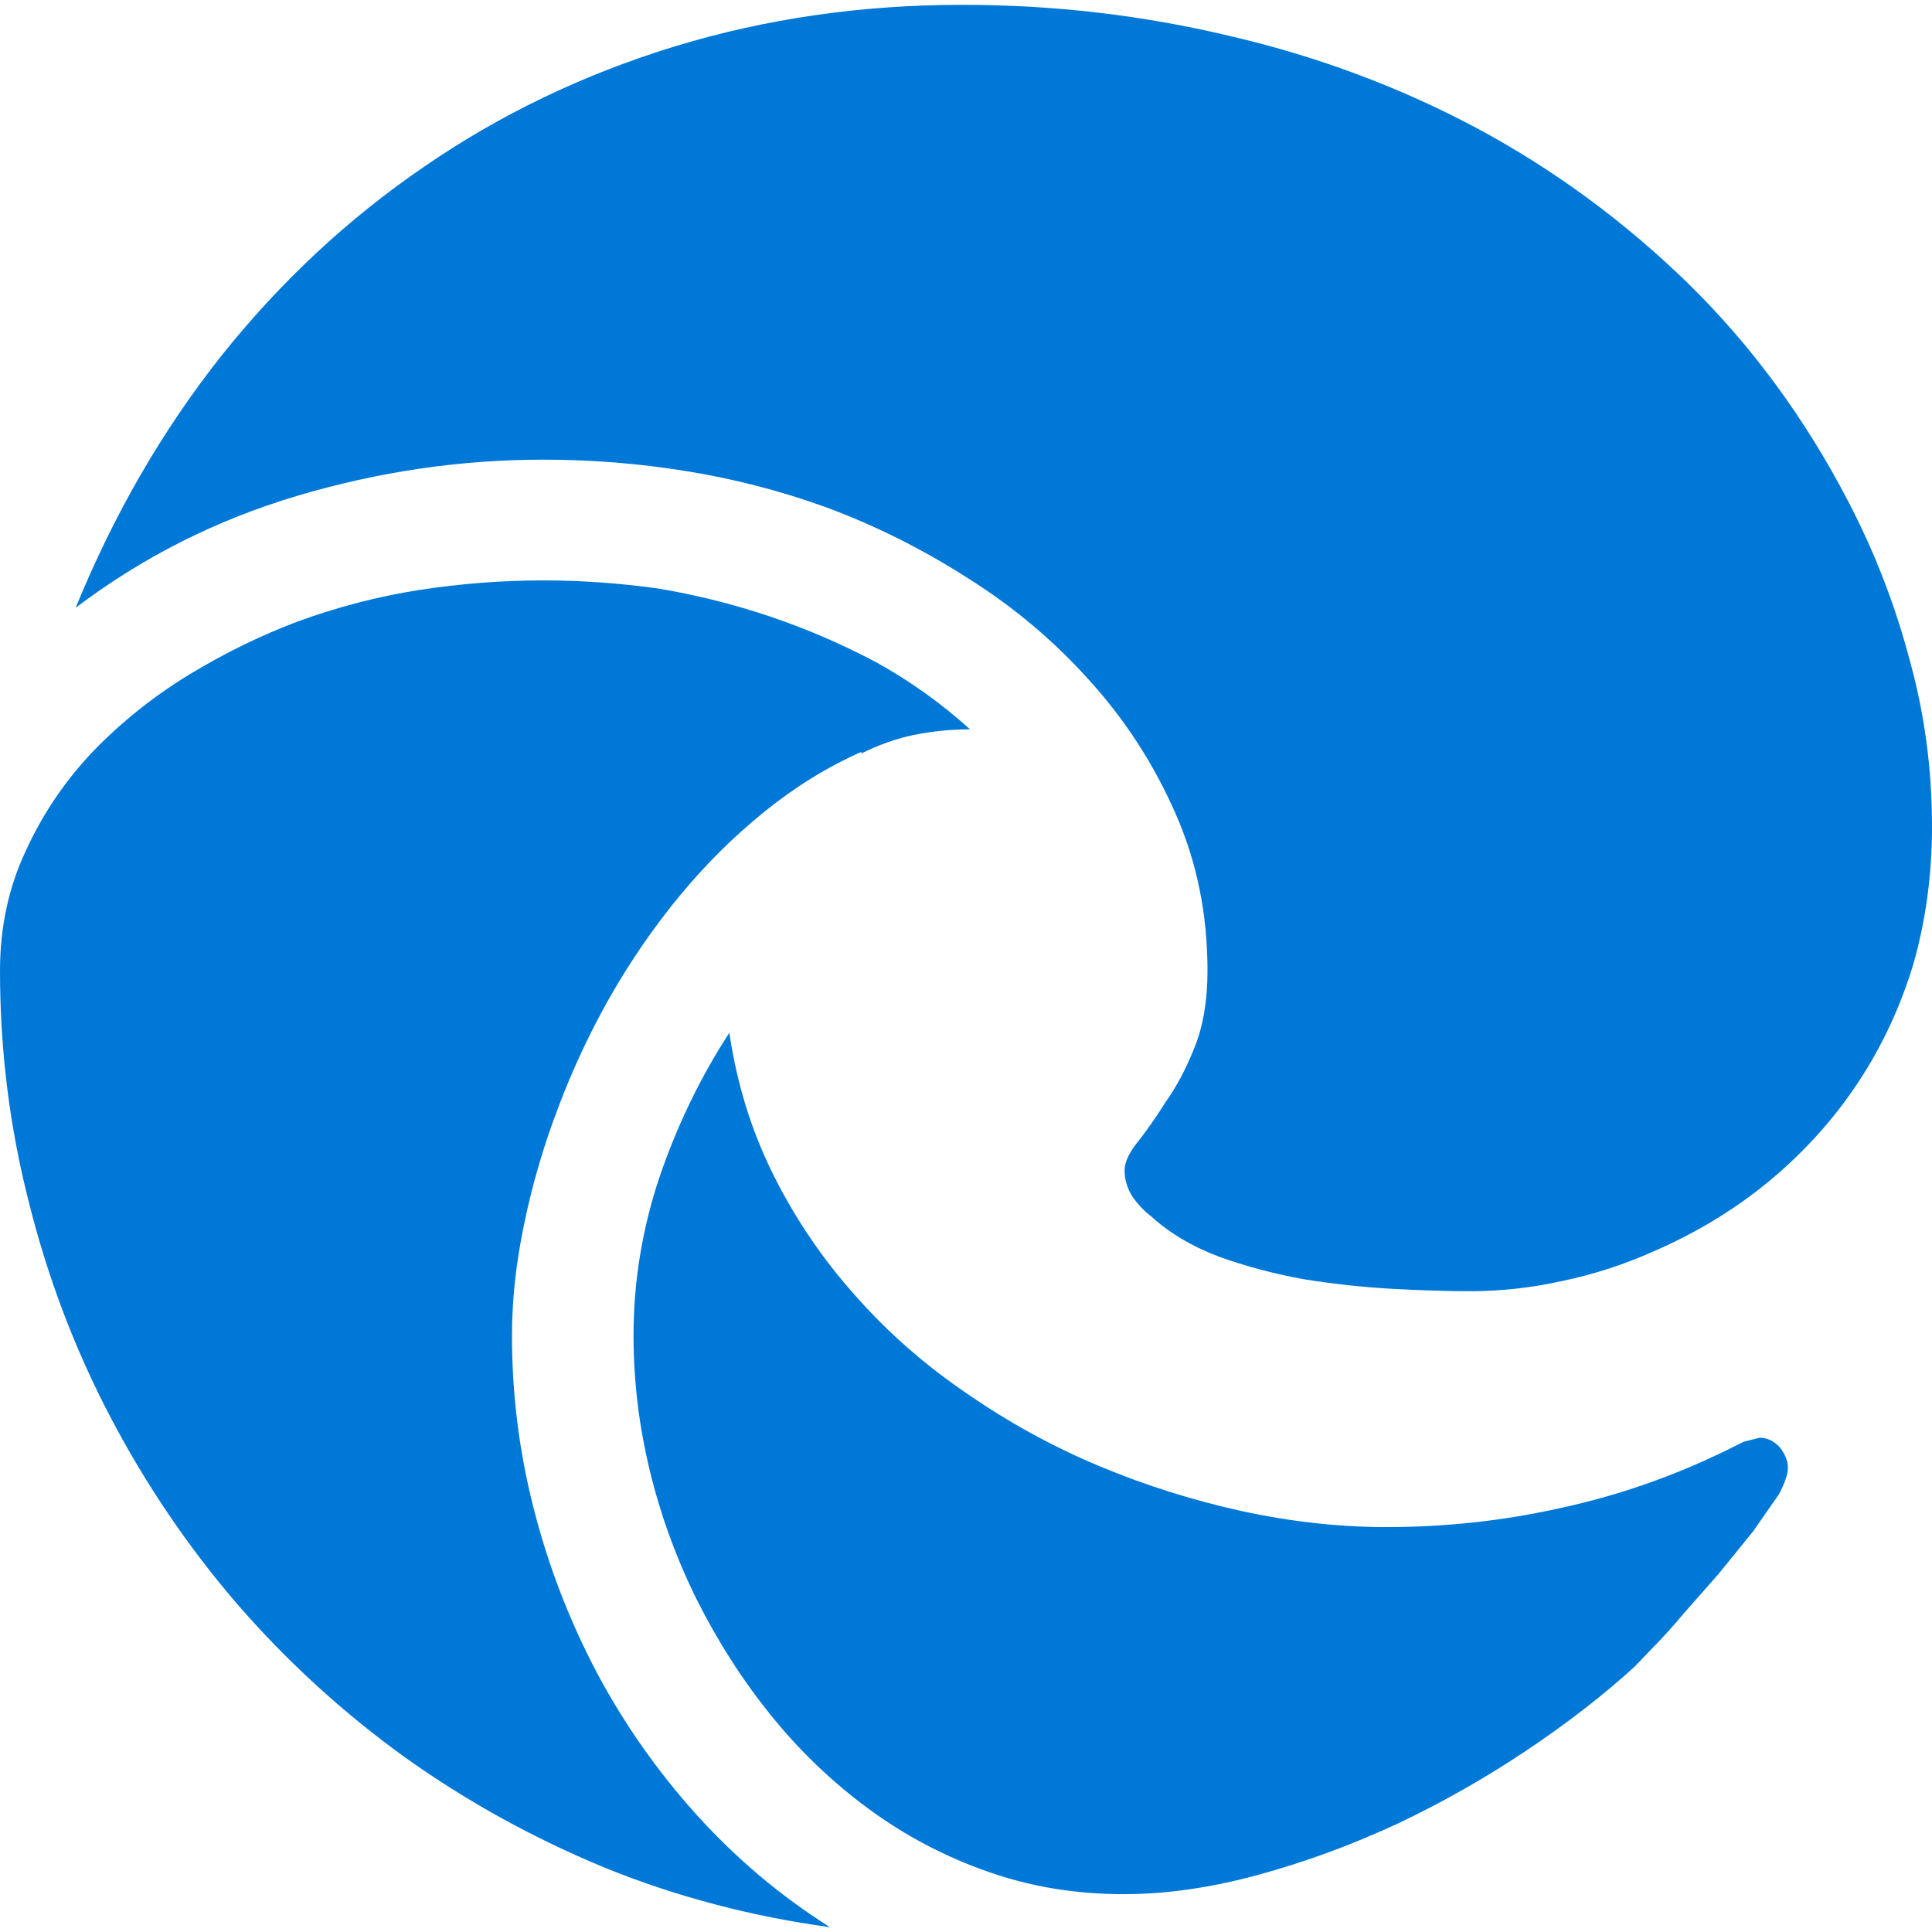
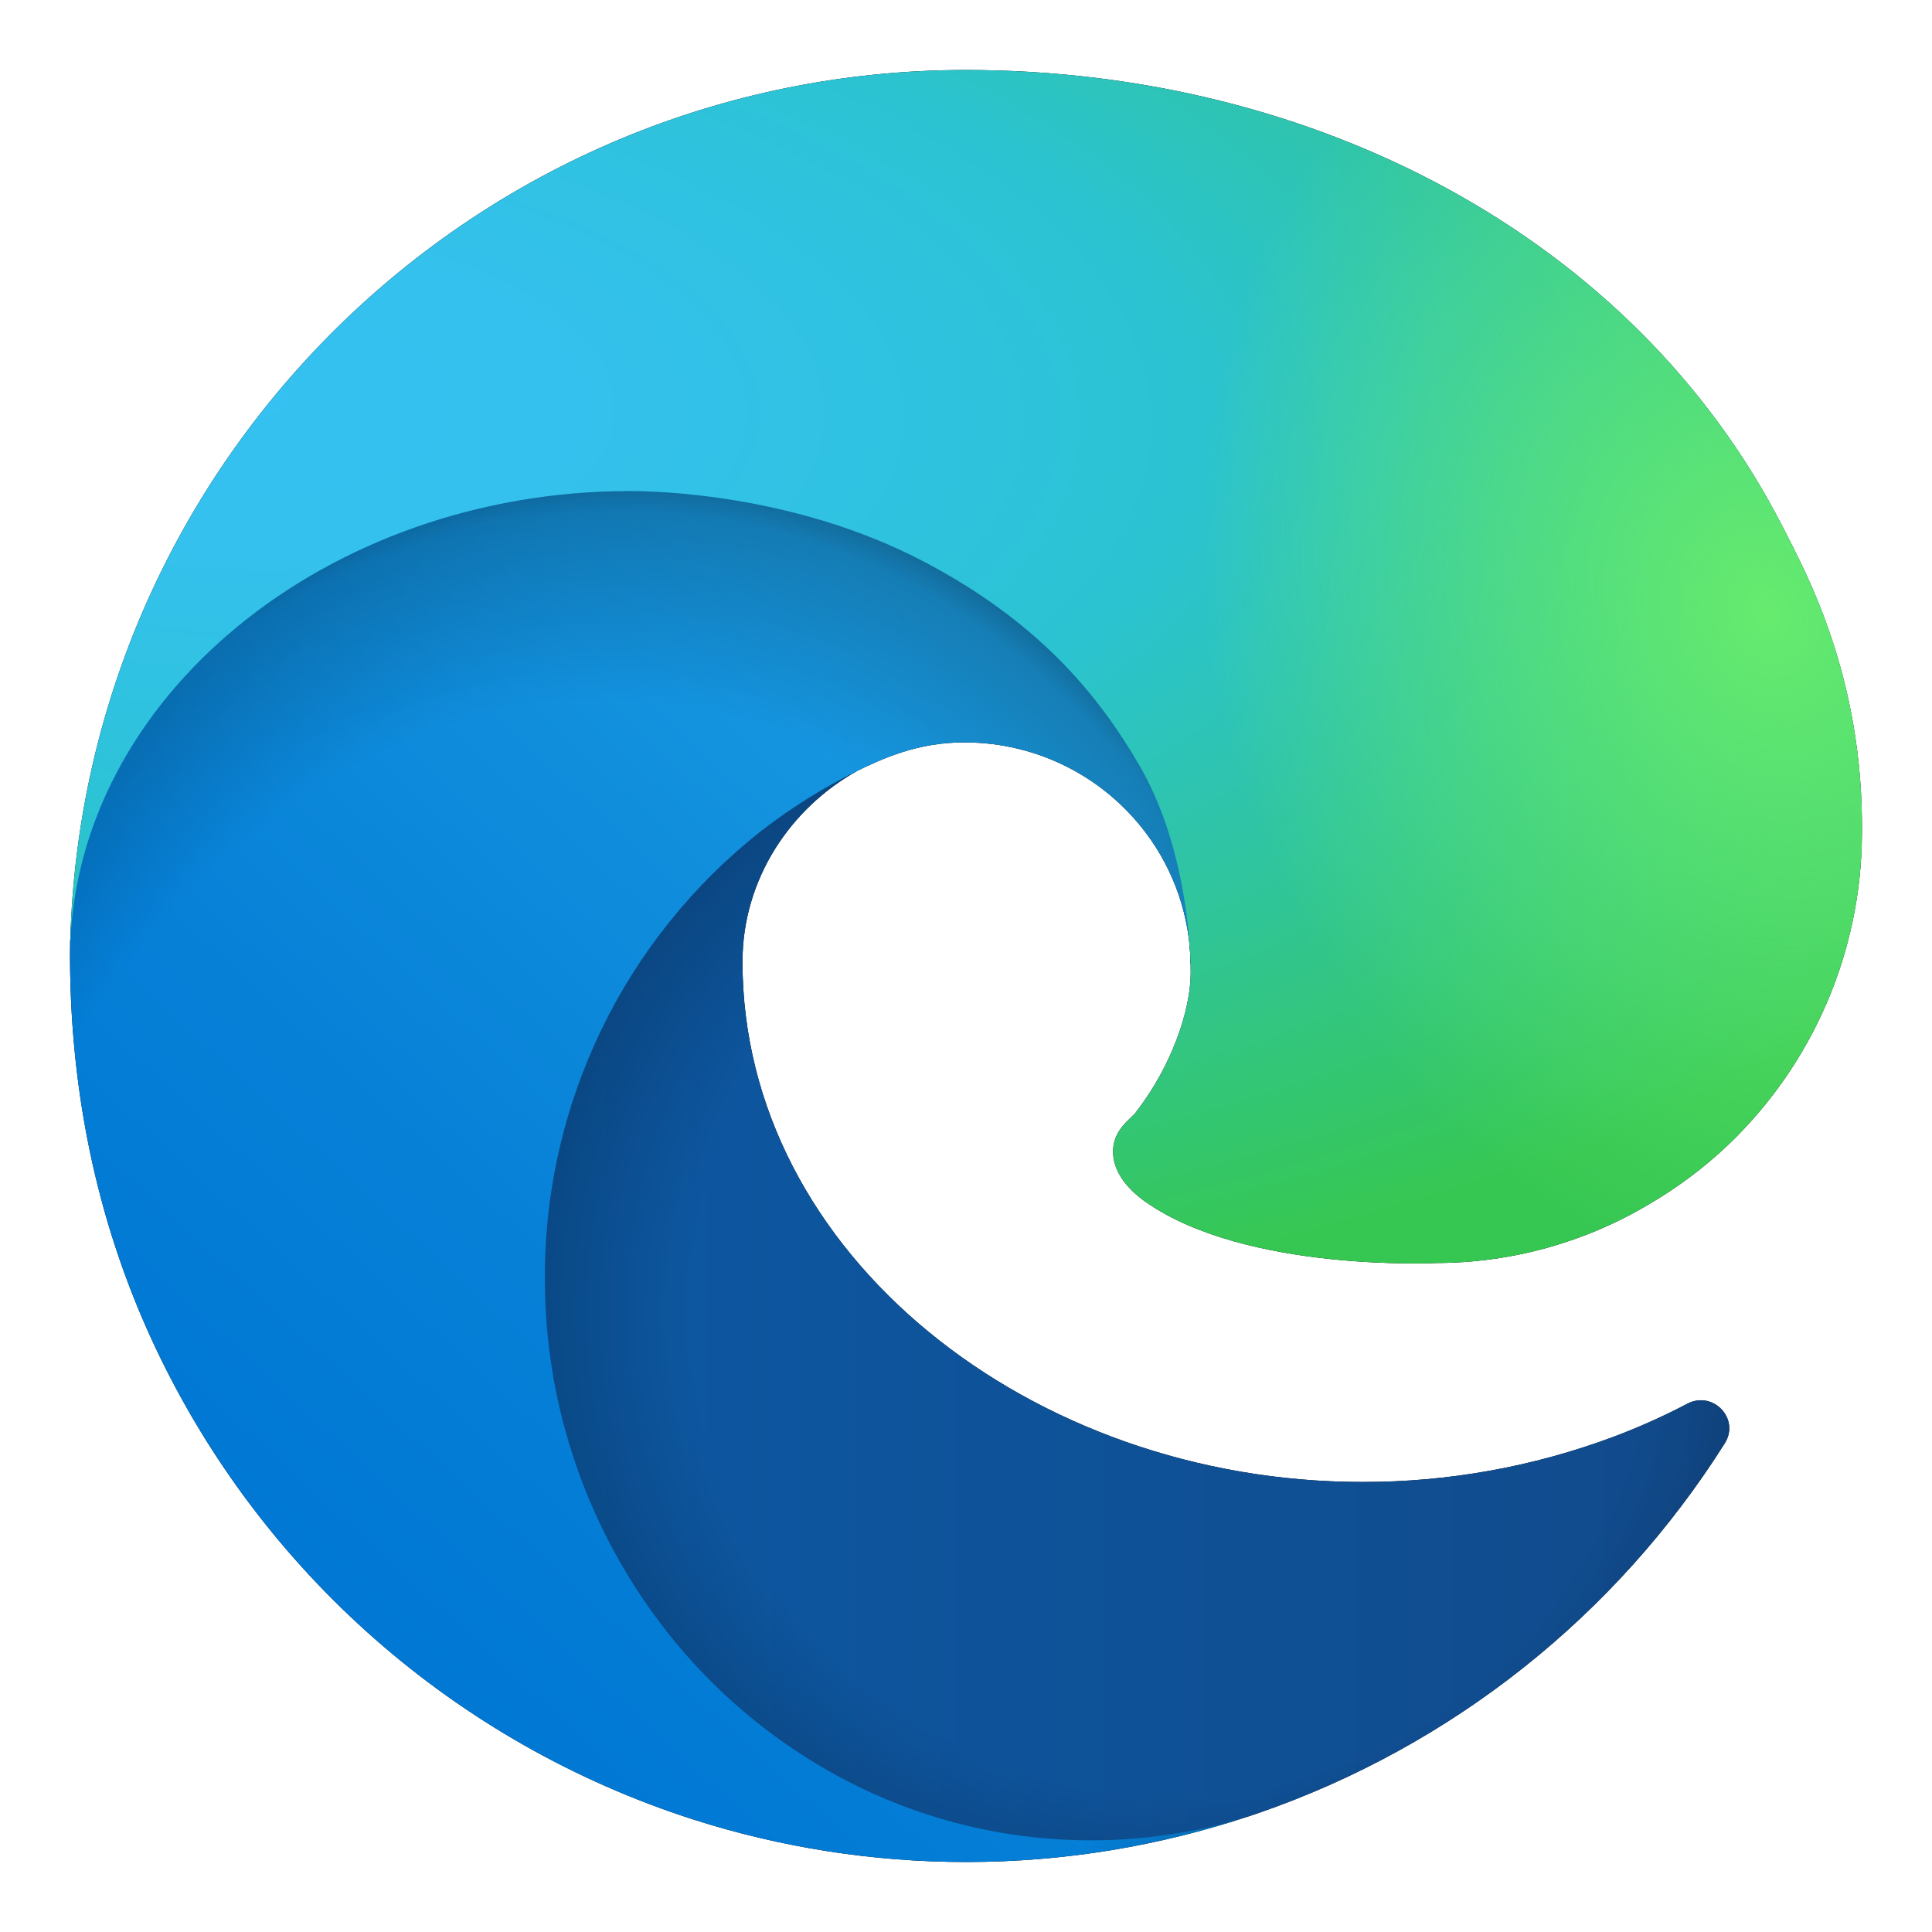
- <svg xmlns="http://www.w3.org/2000/svg" fill="#0078D7" width="24" height="24" role="img" viewBox="0 0 24 24">
-   <path d="M21.86 17.86q.14 0 .25.12.1.13.1.25t-.11.33l-.32.46-.43.53-.44.5q-.21.25-.38.42l-.22.23q-.58.53-1.34 1.04-.76.51-1.6.91-.86.4-1.74.64t-1.67.24q-.9 0-1.69-.28-.8-.28-1.48-.78-.68-.5-1.22-1.17-.53-.66-.92-1.44-.38-.77-.58-1.6-.2-.83-.2-1.67 0-1 .32-1.96.33-.97.87-1.8.14.95.55 1.77.41.82 1.02 1.5.6.68 1.38 1.21.78.54 1.64.9.86.36 1.77.56.92.2 1.8.2 1.12 0 2.18-.24 1.06-.23 2.06-.72l.2-.1.2-.05zm-15.5-1.27q0 1.1.27 2.15.27 1.06.78 2.03.51.96 1.24 1.77.74.82 1.66 1.4-1.47-.2-2.8-.74-1.33-.55-2.48-1.37-1.15-.83-2.08-1.9-.92-1.07-1.58-2.33T.36 14.94Q0 13.54 0 12.06q0-.81.32-1.49.31-.68.83-1.23.53-.55 1.2-.96.66-.4 1.35-.66.74-.27 1.5-.39.78-.12 1.55-.12.7 0 1.42.1.72.12 1.4.35.68.23 1.32.57.63.35 1.16.83-.35 0-.7.07-.33.07-.65.23v-.02q-.63.28-1.2.74-.57.46-1.05 1.04-.48.58-.87 1.26-.38.67-.65 1.39-.27.71-.42 1.44-.15.72-.15 1.38zM11.96.06q1.7 0 3.33.39 1.63.38 3.07 1.15 1.43.77 2.62 1.93 1.18 1.16 1.98 2.7.49.94.76 1.96.28 1 .28 2.08 0 .89-.23 1.7-.24.8-.69 1.48-.45.68-1.1 1.22-.64.53-1.45.88-.54.24-1.11.36-.58.13-1.16.13-.42 0-.97-.03-.54-.03-1.1-.12-.55-.1-1.05-.28-.5-.19-.84-.5-.12-.09-.23-.24-.1-.16-.1-.33 0-.15.16-.35.16-.2.35-.5.2-.28.36-.68.16-.4.16-.95 0-1.06-.4-1.96-.4-.91-1.06-1.64-.66-.74-1.52-1.28-.86-.55-1.79-.89-.84-.3-1.72-.44-.87-.14-1.76-.14-1.55 0-3.06.45T.94 7.55q.71-1.74 1.81-3.13 1.1-1.38 2.52-2.35Q6.68 1.1 8.37.58q1.7-.52 3.58-.52Z" />
+ <svg xmlns="http://www.w3.org/2000/svg" xmlns:xlink="http://www.w3.org/1999/xlink" viewBox="0 0 27600 27600">
+   <linearGradient id="a" gradientUnits="userSpaceOnUse" />
+   <linearGradient id="b" x1="6870" x2="24704" y1="18705" y2="18705" xlink:href="#a">
+     <stop offset="0" stop-color="#0c59a4" />
+     <stop offset="1" stop-color="#114a8b" />
+   </linearGradient>
+   <linearGradient id="c" x1="16272" x2="5133" y1="10968" y2="23102" xlink:href="#a">
+     <stop offset="0" stop-color="#1b9de2" />
+     <stop offset=".16" stop-color="#1595df" />
+     <stop offset=".67" stop-color="#0680d7" />
+     <stop offset="1" stop-color="#0078d4" />
+   </linearGradient>
+   <radialGradient id="d" cx="16720" cy="18747" r="9538" xlink:href="#a">
+     <stop offset=".72" stop-opacity="0" />
+     <stop offset=".95" stop-opacity=".53" />
+     <stop offset="1" />
+   </radialGradient>
+   <radialGradient id="e" cx="7130" cy="19866" r="14324" gradientTransform="matrix(.14843 -.98892 .79688 .1196 -8759 25542)" xlink:href="#a">
+     <stop offset=".76" stop-opacity="0" />
+     <stop offset=".95" stop-opacity=".5" />
+     <stop offset="1" />
+   </radialGradient>
+   <radialGradient id="f" cx="2523" cy="4680" r="20243" gradientTransform="matrix(-.03715 .99931 -2.12836 -.07913 13579 3530)" xlink:href="#a">
+     <stop offset="0" stop-color="#35c1f1" />
+     <stop offset=".11" stop-color="#34c1ed" />
+     <stop offset=".23" stop-color="#2fc2df" />
+     <stop offset=".31" stop-color="#2bc3d2" />
+     <stop offset=".67" stop-color="#36c752" />
+   </radialGradient>
+   <radialGradient id="g" cx="24247" cy="7758" r="9734" gradientTransform="matrix(.28109 .95968 -.78353 .22949 24510 -16292)" xlink:href="#a">
+     <stop offset="0" stop-color="#66eb6e" />
+     <stop offset="1" stop-color="#66eb6e" stop-opacity="0" />
+   </radialGradient>
+   <path id="h" d="M24105 20053a9345 9345 0 01-1053 472 10202 10202 0 01-3590 646c-4732 0-8855-3255-8855-7432 0-1175 680-2193 1643-2729-4280 180-5380 4640-5380 7253 0 7387 6810 8137 8276 8137 791 0 1984-230 2704-456l130-44a12834 12834 0 006660-5282c220-350-168-757-535-565z" />
+   <path id="i" d="M11571 25141a7913 7913 0 01-2273-2137 8145 8145 0 01-1514-4740 8093 8093 0 013093-6395 8082 8082 0 011373-859c312-148 846-414 1554-404a3236 3236 0 012569 1297 3184 3184 0 01636 1866c0-21 2446-7960-8005-7960-4390 0-8004 4166-8004 7820 0 2319 538 4170 1212 5604a12833 12833 0 007684 6757 12795 12795 0 003908 610c1414 0 2774-233 4045-656a7575 7575 0 01-6278-803z" />
+   <path id="j" d="M16231 15886c-80 105-330 250-330 566 0 260 170 512 472 723 1438 1003 4149 868 4156 868a5954 5954 0 003027-839 6147 6147 0 001133-850 6180 6180 0 001910-4437c26-2242-796-3732-1133-4392-2120-4141-6694-6525-11668-6525-7011 0-12703 5635-12798 12620 47-3654 3679-6605 7996-6605 350 0 2346 34 4200 1007 1634 858 2490 1894 3086 2921 618 1067 728 2415 728 2952s-271 1333-780 1990z" />
+   <use fill="url(#b)" xlink:href="#h" />
+   <use fill="url(#d)" opacity=".35" xlink:href="#h" />
+   <use fill="url(#c)" xlink:href="#i" />
+   <use fill="url(#e)" opacity=".4" xlink:href="#i" />
+   <use fill="url(#f)" xlink:href="#j" />
+   <use fill="url(#g)" xlink:href="#j" />
</svg>
